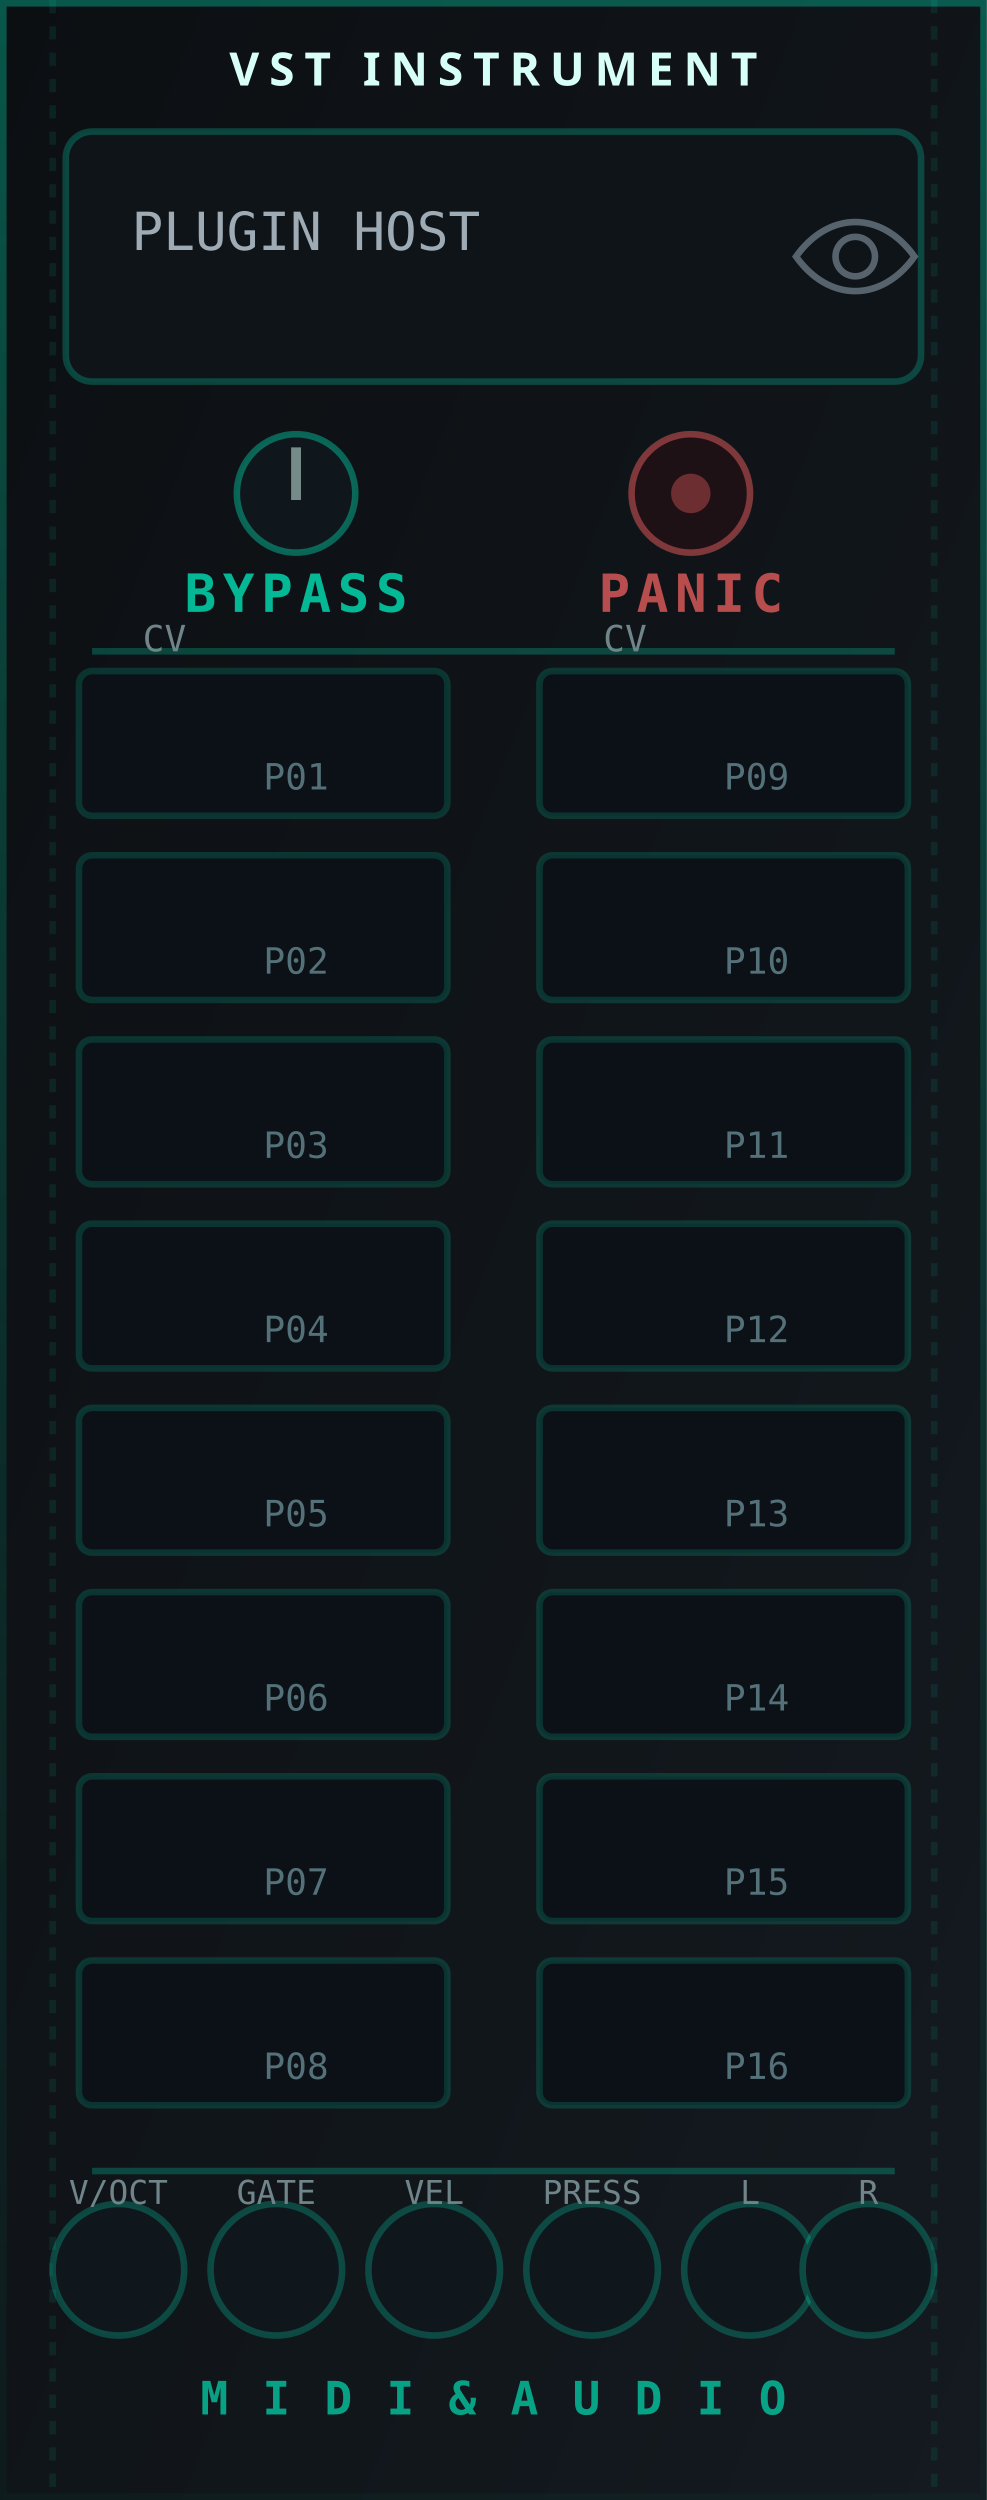
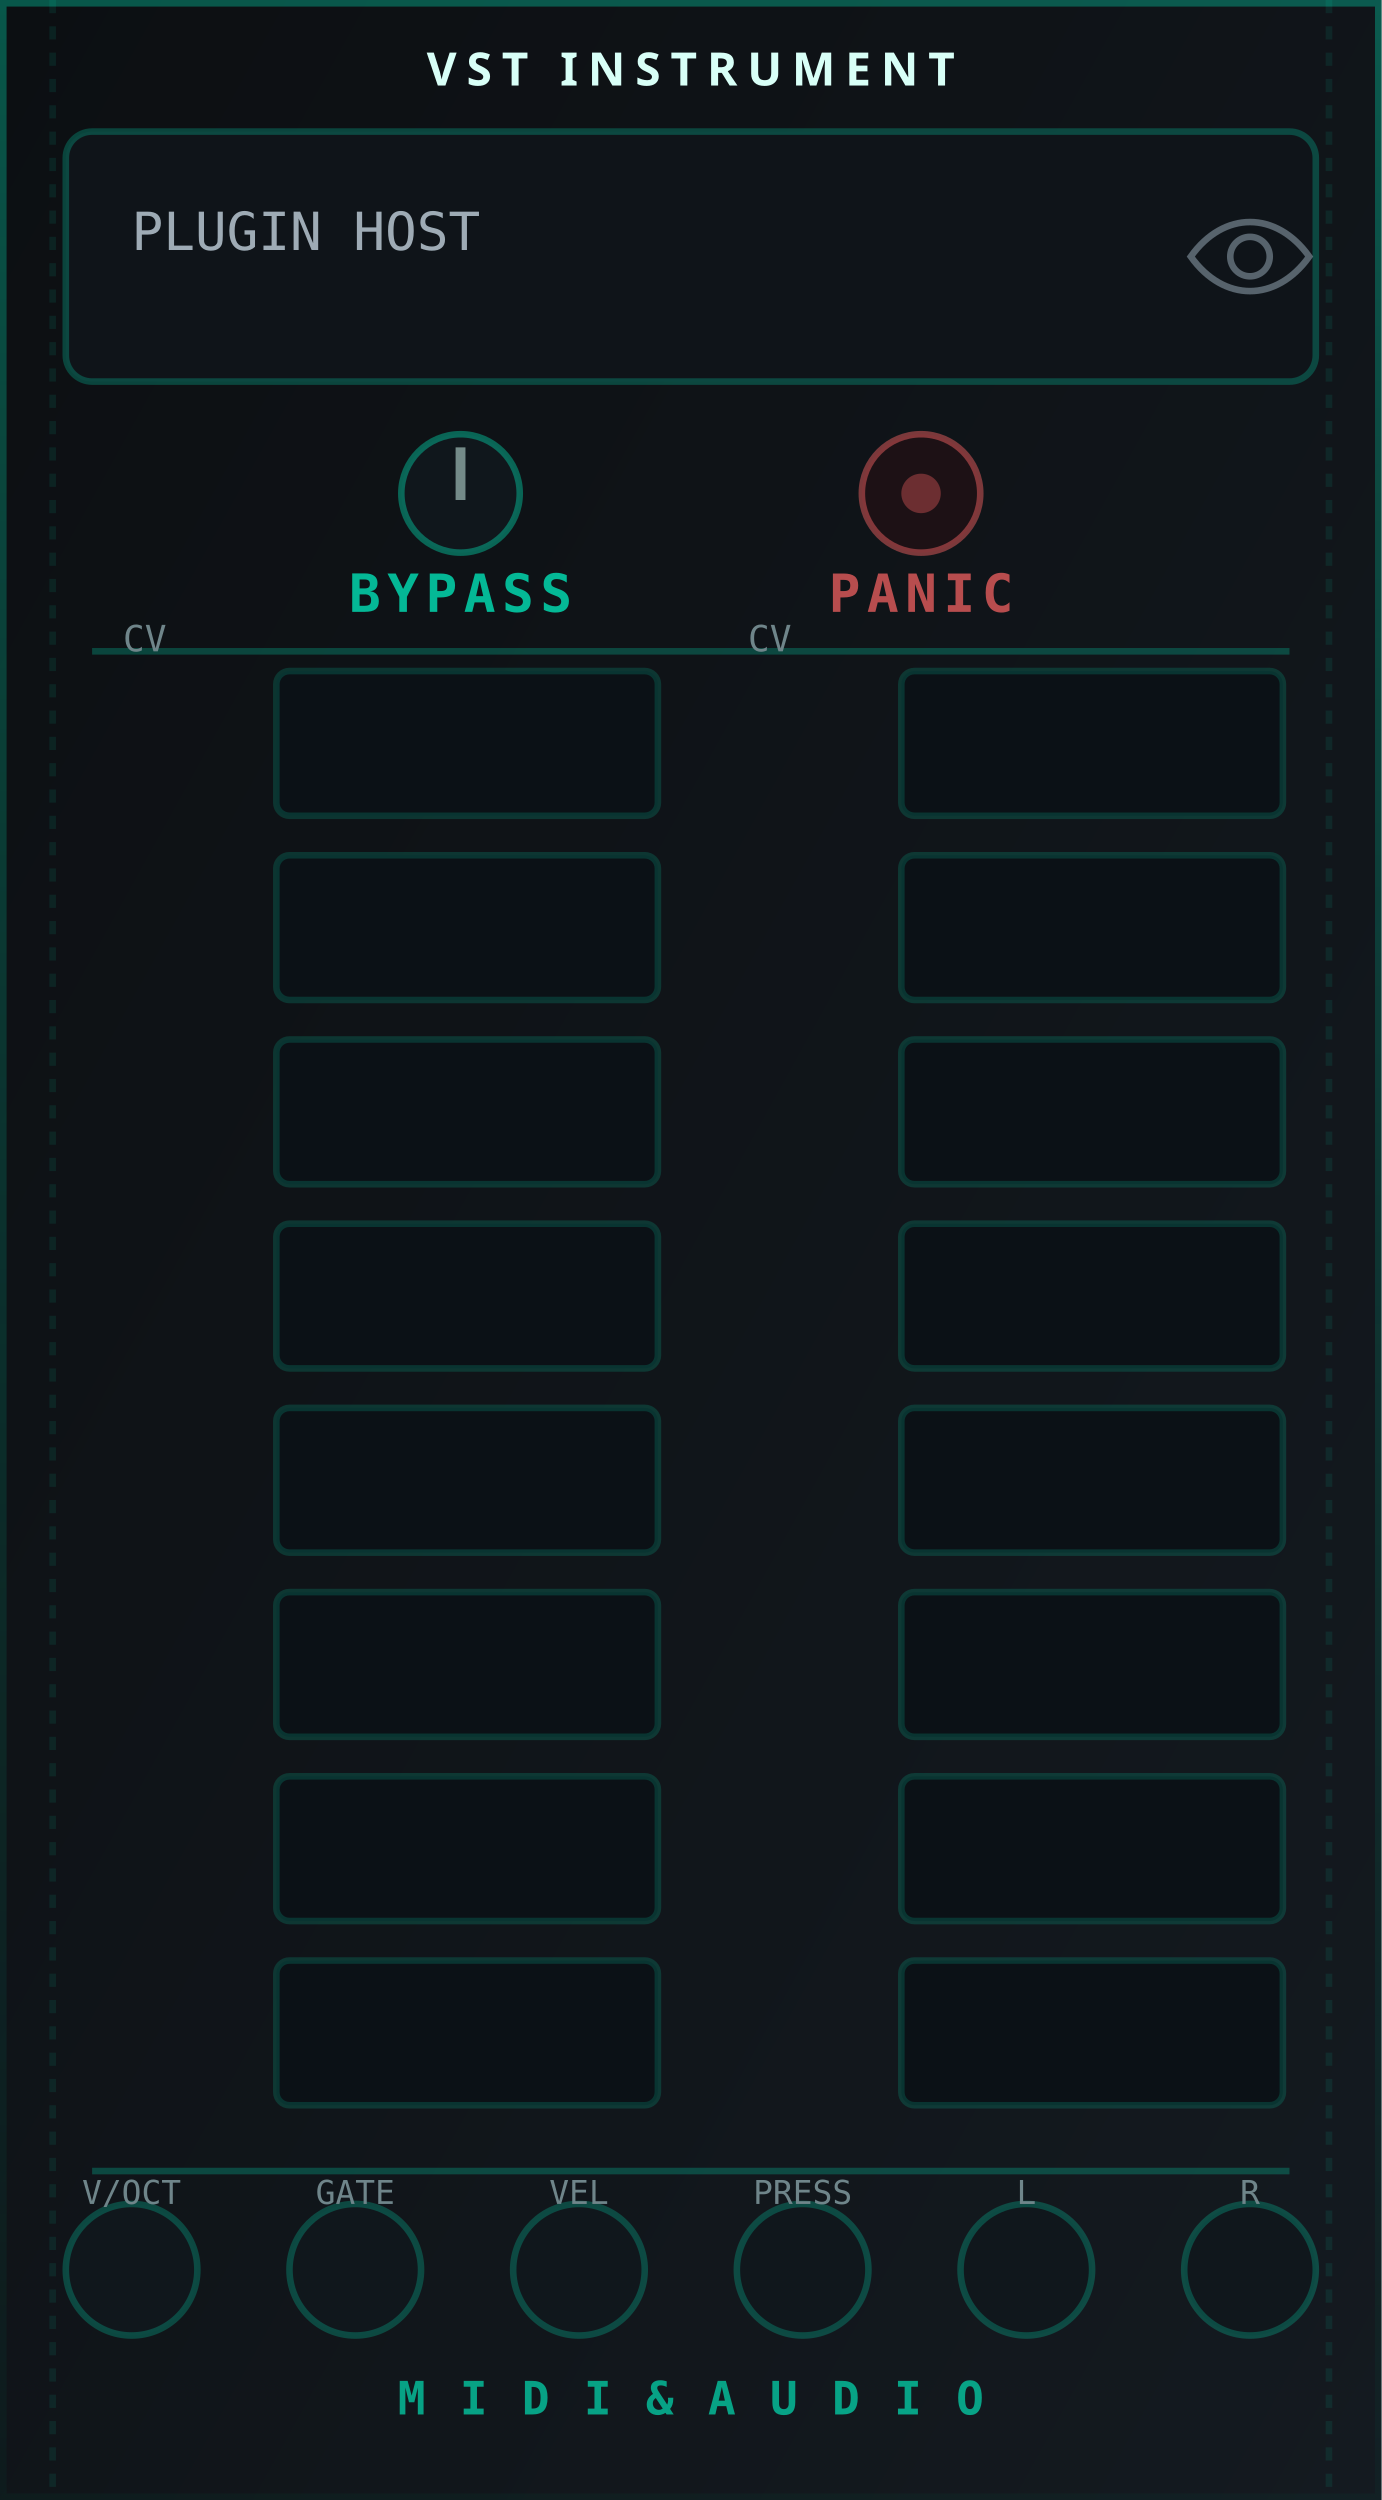
- <svg xmlns="http://www.w3.org/2000/svg" width="150" height="380" viewBox="0 0 150 380">
+ <svg xmlns="http://www.w3.org/2000/svg" width="210" height="380" viewBox="0 0 210 380">
  <defs>
    <linearGradient id="bgGrad" x1="0%" y1="0%" x2="100%" y2="100%">
      <stop offset="0%" stop-color="#0c0f12" />
      <stop offset="100%" stop-color="#141a20" />
    </linearGradient>
    <linearGradient id="borderGrad" x1="0%" y1="0%" x2="0%" y2="100%">
      <stop offset="0%" stop-color="#00ffcc" stop-opacity="0.3" />
      <stop offset="100%" stop-color="#005544" stop-opacity="0.1" />
    </linearGradient>
  </defs>
-   <rect width="150" height="380" rx="0" fill="url(#bgGrad)" />
-   <rect x="0.5" y="0.5" width="149" height="379" rx="0" fill="none" stroke="url(#borderGrad)" stroke-width="1" />
+   <rect width="210" height="380" rx="0" fill="url(#bgGrad)" />
+   <rect x="0.5" y="0.5" width="209" height="379" rx="0" fill="none" stroke="url(#borderGrad)" stroke-width="1" />
  <line x1="8" y1="0" x2="8" y2="380" stroke="#00ffcc" stroke-opacity="0.08" stroke-dasharray="2,2" />
-   <line x1="142" y1="0" x2="142" y2="380" stroke="#00ffcc" stroke-opacity="0.08" stroke-dasharray="2,2" />
-   <text x="75" y="13" font-family="sans-serif" font-size="7" font-weight="bold" fill="#d8fff7" text-anchor="middle" letter-spacing="1.5">VST INSTRUMENT</text>
-   <rect x="10" y="20" width="130" height="38" rx="4" fill="#0f1419" stroke="#00ffcc" stroke-opacity=".22" />
+   <line x1="202" y1="0" x2="202" y2="380" stroke="#00ffcc" stroke-opacity="0.08" stroke-dasharray="2,2" />
+   <text x="105" y="13" font-family="sans-serif" font-size="7" font-weight="bold" fill="#d8fff7" text-anchor="middle" letter-spacing="1.5">VST INSTRUMENT</text>
+   <rect x="10" y="20" width="190" height="38" rx="4" fill="#0f1419" stroke="#00ffcc" stroke-opacity=".22" />
  <text x="20" y="38" font-family="monospace" font-size="8" fill="#9eabb5">PLUGIN HOST</text>
-   <path d="M121 39 C126 32,134 32,139 39 C134 46,126 46,121 39 Z" fill="none" stroke="#91a3b0" stroke-opacity=".55" />
-   <circle cx="130" cy="39" r="3" fill="none" stroke="#91a3b0" stroke-opacity=".55" />
-   <circle cx="45" cy="75" r="9" fill="#10171c" stroke="#00ffcc" stroke-opacity=".35" />
-   <line x1="45" y1="68" x2="45" y2="76" stroke="#d8fff7" stroke-opacity=".5" stroke-width="1.5" />
-   <circle cx="105" cy="75" r="9" fill="#1d1115" stroke="#ff6666" stroke-opacity=".45" />
-   <circle cx="105" cy="75" r="3" fill="#ff6666" fill-opacity=".35" />
-   <line x1="14" y1="99" x2="136" y2="99" stroke="#00ffcc" stroke-opacity=".22" />
-   <text x="25" y="99" font-family="monospace" font-size="5.5" fill="#6f858a" text-anchor="middle">CV</text>
-   <text x="95" y="99" font-family="monospace" font-size="5.5" fill="#6f858a" text-anchor="middle">CV</text>
+   <path d="M181 39 C186 32,194 32,199 39 C194 46,186 46,181 39 Z" fill="none" stroke="#91a3b0" stroke-opacity=".55" />
+   <circle cx="190" cy="39" r="3" fill="none" stroke="#91a3b0" stroke-opacity=".55" />
+   <circle cx="70" cy="75" r="9" fill="#10171c" stroke="#00ffcc" stroke-opacity=".35" />
+   <line x1="70" y1="68" x2="70" y2="76" stroke="#d8fff7" stroke-opacity=".5" stroke-width="1.5" />
+   <circle cx="140" cy="75" r="9" fill="#1d1115" stroke="#ff6666" stroke-opacity=".45" />
+   <circle cx="140" cy="75" r="3" fill="#ff6666" fill-opacity=".35" />
+   <line x1="14" y1="99" x2="196" y2="99" stroke="#00ffcc" stroke-opacity=".22" />
+   <text x="22" y="99" font-family="monospace" font-size="5.5" fill="#6f858a" text-anchor="middle">CV</text>
+   <text x="117" y="99" font-family="monospace" font-size="5.5" fill="#6f858a" text-anchor="middle">CV</text>
  <g fill="#0b1116" stroke="#00ffcc" stroke-opacity=".15">
-     <rect x="12" y="102" width="56" height="22" rx="2" />
-     <rect x="82" y="102" width="56" height="22" rx="2" />
-     <rect x="12" y="130" width="56" height="22" rx="2" />
-     <rect x="82" y="130" width="56" height="22" rx="2" />
-     <rect x="12" y="158" width="56" height="22" rx="2" />
-     <rect x="82" y="158" width="56" height="22" rx="2" />
-     <rect x="12" y="186" width="56" height="22" rx="2" />
-     <rect x="82" y="186" width="56" height="22" rx="2" />
-     <rect x="12" y="214" width="56" height="22" rx="2" />
-     <rect x="82" y="214" width="56" height="22" rx="2" />
-     <rect x="12" y="242" width="56" height="22" rx="2" />
-     <rect x="82" y="242" width="56" height="22" rx="2" />
-     <rect x="12" y="270" width="56" height="22" rx="2" />
-     <rect x="82" y="270" width="56" height="22" rx="2" />
-     <rect x="12" y="298" width="56" height="22" rx="2" />
-     <rect x="82" y="298" width="56" height="22" rx="2" />
+     <rect x="42" y="102" width="58" height="22" rx="2" />
+     <rect x="137" y="102" width="58" height="22" rx="2" />
+     <rect x="42" y="130" width="58" height="22" rx="2" />
+     <rect x="137" y="130" width="58" height="22" rx="2" />
+     <rect x="42" y="158" width="58" height="22" rx="2" />
+     <rect x="137" y="158" width="58" height="22" rx="2" />
+     <rect x="42" y="186" width="58" height="22" rx="2" />
+     <rect x="137" y="186" width="58" height="22" rx="2" />
+     <rect x="42" y="214" width="58" height="22" rx="2" />
+     <rect x="137" y="214" width="58" height="22" rx="2" />
+     <rect x="42" y="242" width="58" height="22" rx="2" />
+     <rect x="137" y="242" width="58" height="22" rx="2" />
+     <rect x="42" y="270" width="58" height="22" rx="2" />
+     <rect x="137" y="270" width="58" height="22" rx="2" />
+     <rect x="42" y="298" width="58" height="22" rx="2" />
+     <rect x="137" y="298" width="58" height="22" rx="2" />
  </g>
-   <g fill="#547078" font-family="monospace" font-size="5.5" text-anchor="middle">
-     <text x="45" y="120">P01</text>
-     <text x="115" y="120">P09</text>
-     <text x="45" y="148">P02</text>
-     <text x="115" y="148">P10</text>
-     <text x="45" y="176">P03</text>
-     <text x="115" y="176">P11</text>
-     <text x="45" y="204">P04</text>
-     <text x="115" y="204">P12</text>
-     <text x="45" y="232">P05</text>
-     <text x="115" y="232">P13</text>
-     <text x="45" y="260">P06</text>
-     <text x="115" y="260">P14</text>
-     <text x="45" y="288">P07</text>
-     <text x="115" y="288">P15</text>
-     <text x="45" y="316">P08</text>
-     <text x="115" y="316">P16</text>
-   </g>
-   <line x1="14" y1="330" x2="136" y2="330" stroke="#00ffcc" stroke-opacity=".22" />
+   <line x1="14" y1="330" x2="196" y2="330" stroke="#00ffcc" stroke-opacity=".22" />
  <g fill="#10171c" stroke="#00ffcc" stroke-opacity=".22">
-     <circle cx="18" cy="345" r="10" />
-     <circle cx="42" cy="345" r="10" />
-     <circle cx="66" cy="345" r="10" />
-     <circle cx="90" cy="345" r="10" />
-     <circle cx="114" cy="345" r="10" />
-     <circle cx="132" cy="345" r="10" />
+     <circle cx="20" cy="345" r="10" />
+     <circle cx="54" cy="345" r="10" />
+     <circle cx="88" cy="345" r="10" />
+     <circle cx="122" cy="345" r="10" />
+     <circle cx="156" cy="345" r="10" />
+     <circle cx="190" cy="345" r="10" />
  </g>
  <g font-family="monospace" font-size="5" fill="#6f858a" text-anchor="middle">
-     <text x="18" y="335">V/OCT</text>
-     <text x="42" y="335">GATE</text>
-     <text x="66" y="335">VEL</text>
-     <text x="90" y="335">PRESS</text>
-     <text x="114" y="335">L</text>
-     <text x="132" y="335">R</text>
+     <text x="20" y="335">V/OCT</text>
+     <text x="54" y="335">GATE</text>
+     <text x="88" y="335">VEL</text>
+     <text x="122" y="335">PRESS</text>
+     <text x="156" y="335">L</text>
+     <text x="190" y="335">R</text>
  </g>
-   <text x="45" y="93" font-family="monospace" font-size="8" font-weight="bold" fill="#00ffcc" fill-opacity="0.7" text-anchor="middle" letter-spacing="1">BYPASS</text>
-   <text x="105" y="93" font-family="monospace" font-size="8" font-weight="bold" fill="#ff6666" fill-opacity="0.7" text-anchor="middle" letter-spacing="1">PANIC</text>
-   <text x="75" y="367" font-family="monospace" font-size="7" font-weight="bold" fill="#00ffcc" fill-opacity="0.6" text-anchor="middle" letter-spacing="0.5">M I D I  &amp;  A U D I O</text>
+   <text x="70" y="93" font-family="monospace" font-size="8" font-weight="bold" fill="#00ffcc" fill-opacity="0.7" text-anchor="middle" letter-spacing="1">BYPASS</text>
+   <text x="140" y="93" font-family="monospace" font-size="8" font-weight="bold" fill="#ff6666" fill-opacity="0.7" text-anchor="middle" letter-spacing="1">PANIC</text>
+   <text x="105" y="367" font-family="monospace" font-size="7" font-weight="bold" fill="#00ffcc" fill-opacity="0.6" text-anchor="middle" letter-spacing="0.5">M I D I  &amp;  A U D I O</text>
</svg>
